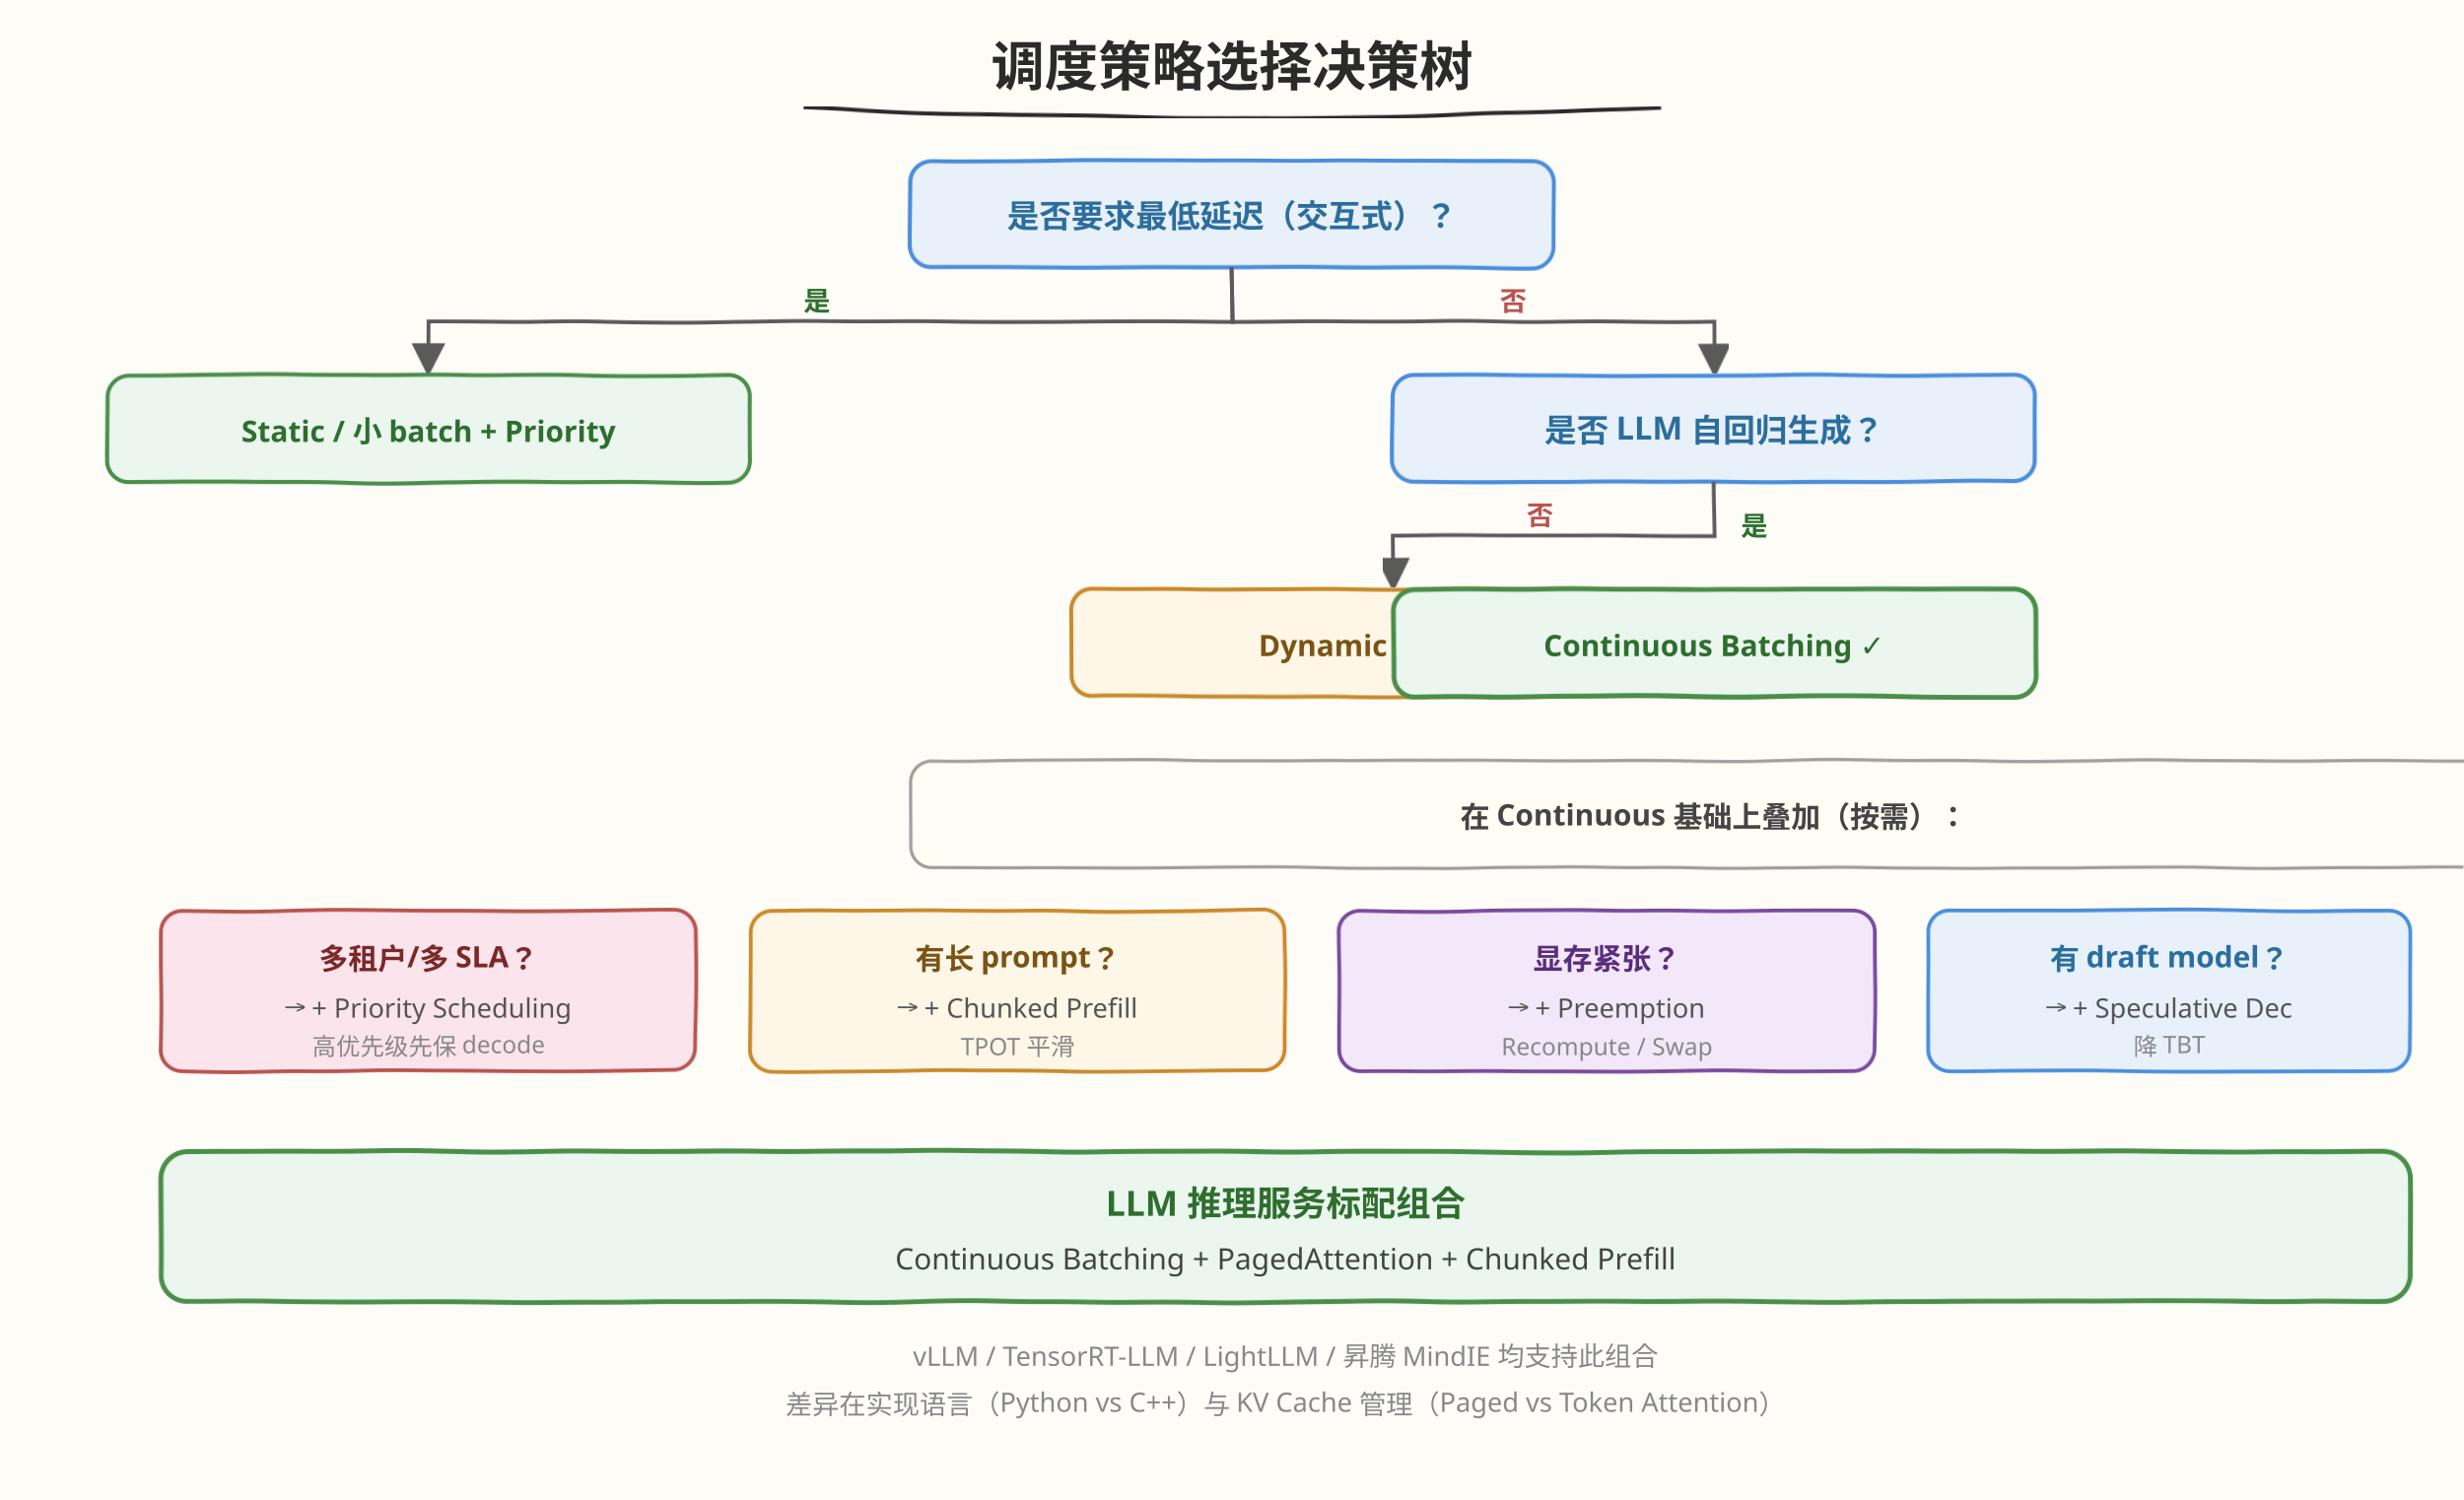
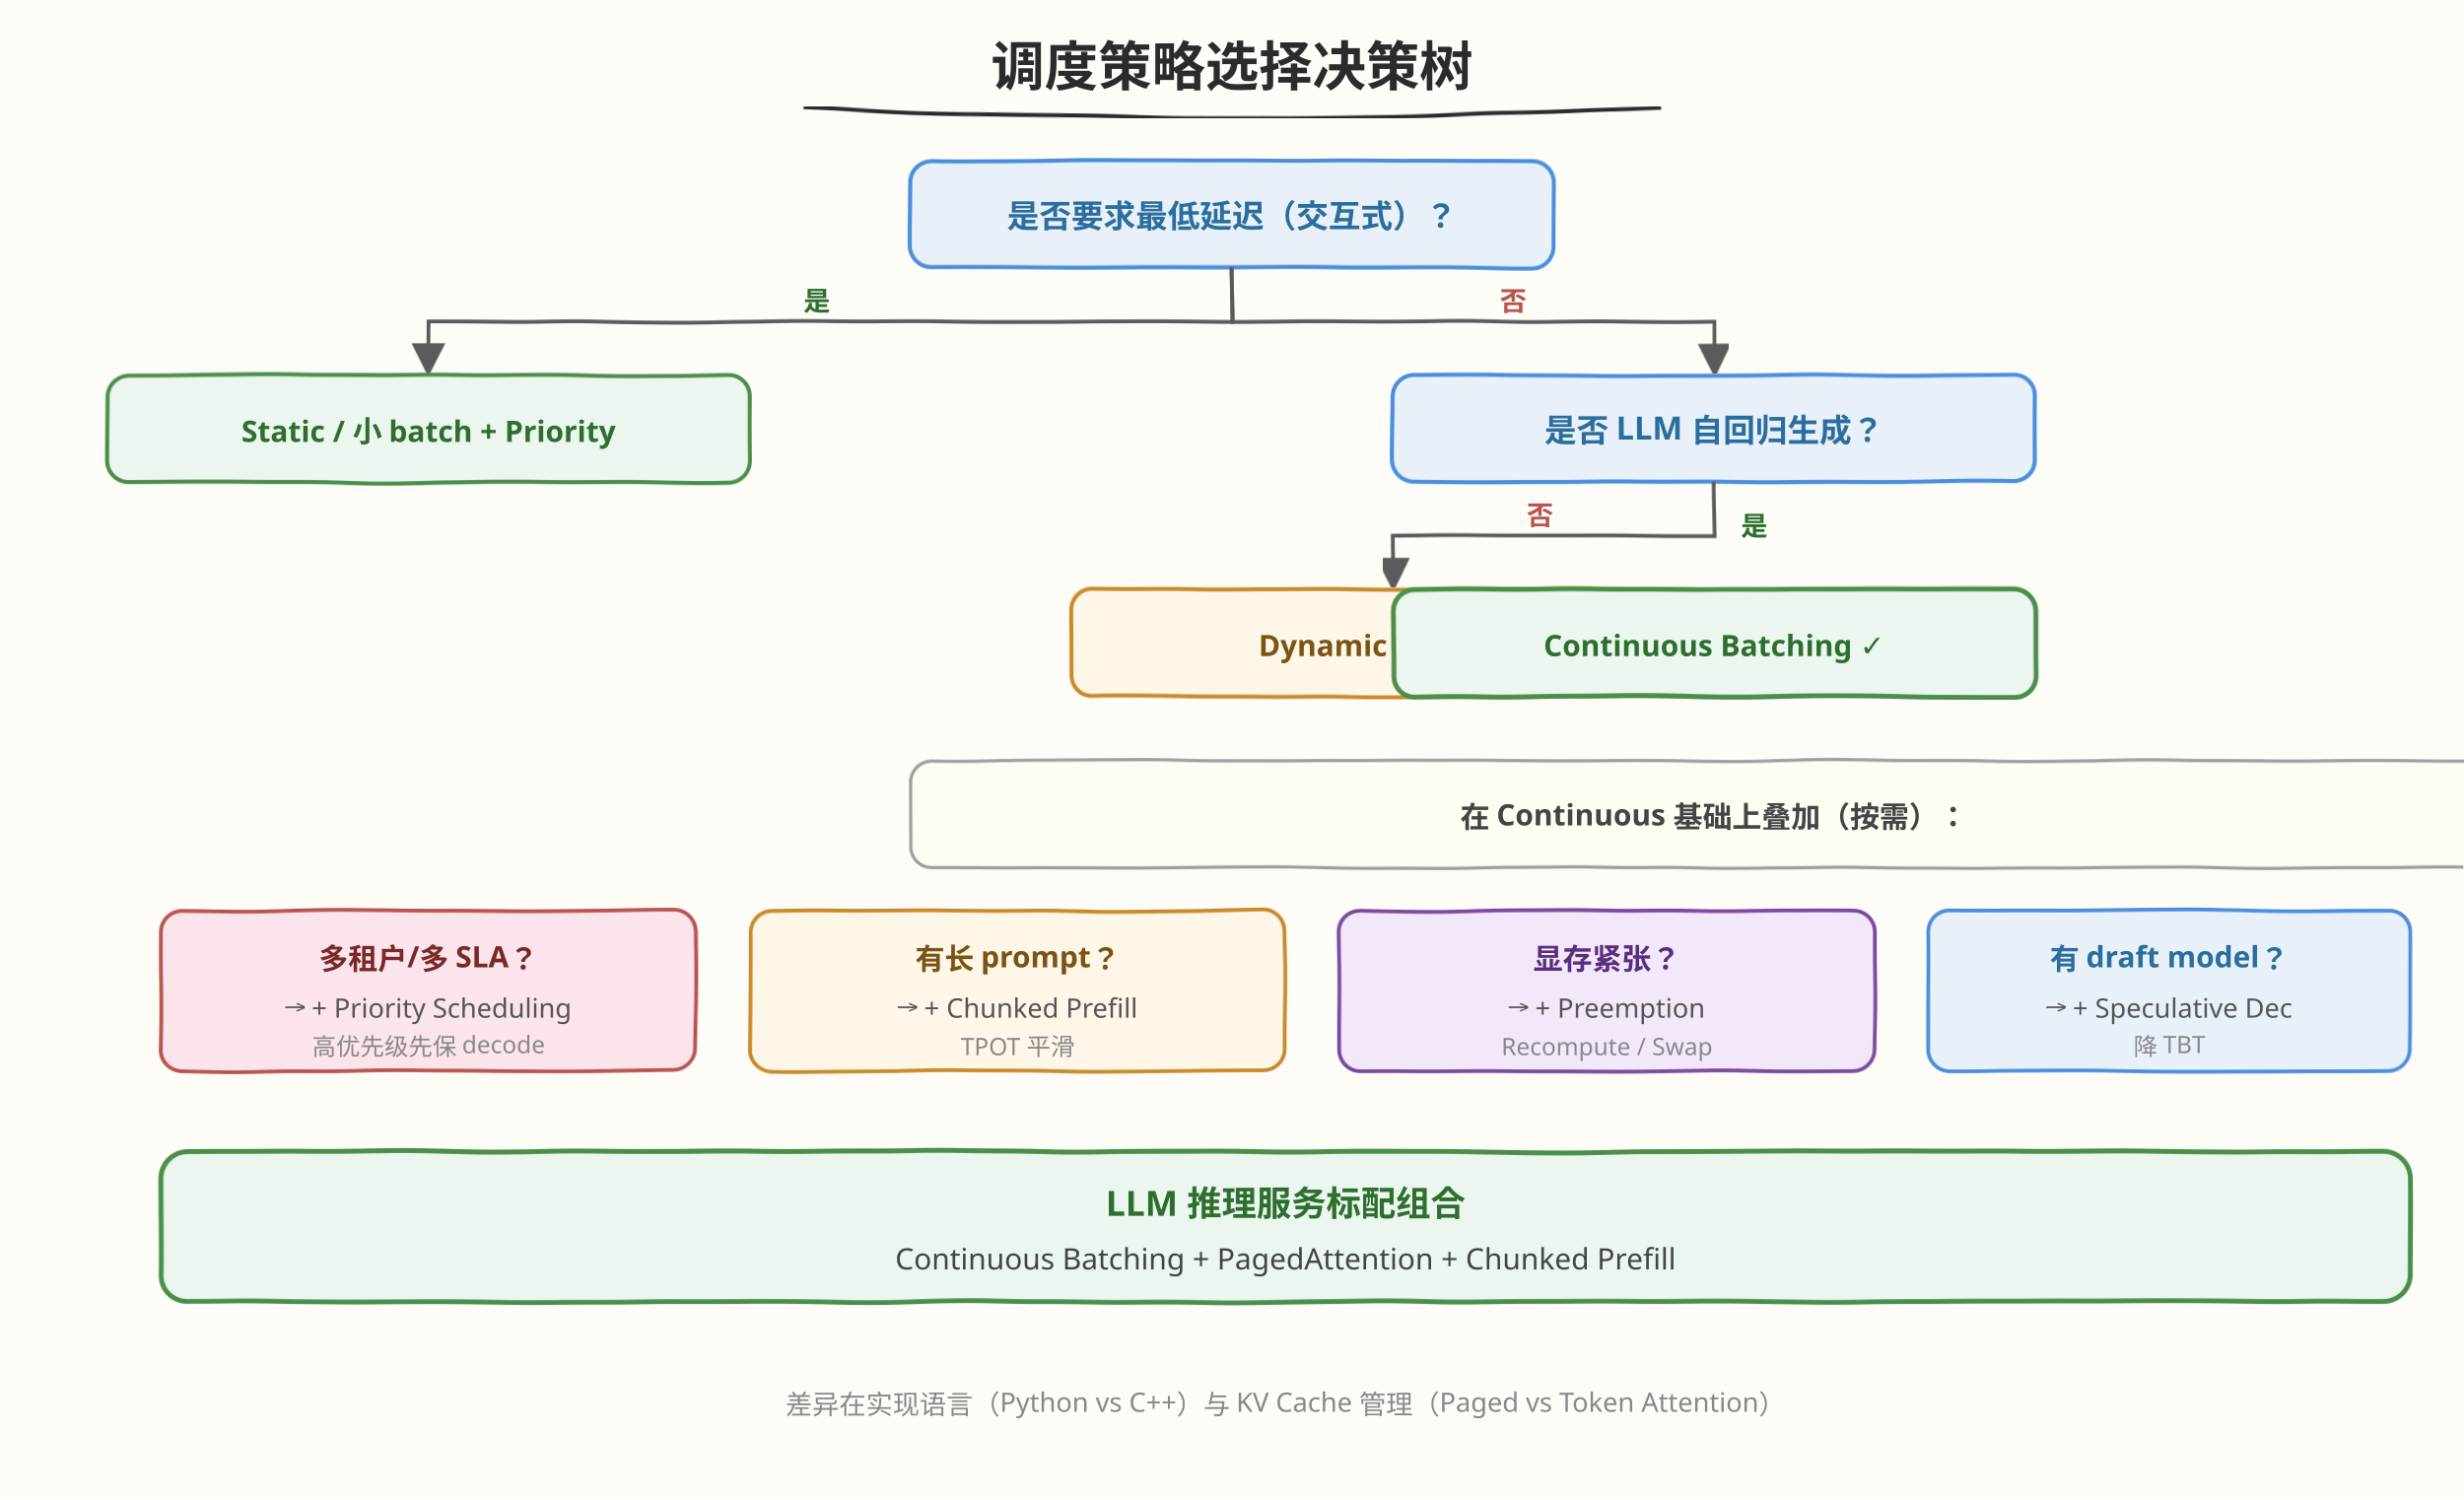
<svg xmlns="http://www.w3.org/2000/svg" viewBox="0 0 920 560" font-family="'Comic Sans MS','Marker Felt','Segoe UI','Kaiti SC',楷体,cursive">
  <defs>
    <filter id="sk" x="-3%" y="-3%" width="106%" height="106%">
      <feTurbulence type="fractalNoise" baseFrequency="0.018" numOctaves="2" seed="55" result="n" />
      <feDisplacementMap in="SourceGraphic" in2="n" scale="1.6" />
    </filter>
    <marker id="ar" markerWidth="9" markerHeight="9" refX="7" refY="4.5" orient="auto">
      <path d="M0,0 L9,4.5 L0,9 z" fill="#5a5a5a" />
    </marker>
  </defs>
  <rect width="920" height="560" fill="#fdfcf7" />
  <text x="460" y="32" text-anchor="middle" font-size="20" font-weight="bold" fill="#2b2b2b">调度策略选择决策树</text>
  <path d="M 300 40 Q 460 48 620 40" stroke="#2b2b2b" stroke-width="1.5" fill="none" filter="url(#sk)" />
  <g filter="url(#sk)">
    <rect x="340" y="60" width="240" height="40" rx="8" fill="#e8f0fa" stroke="#4a8edb" stroke-width="1.5" />
  </g>
  <text x="460" y="85" text-anchor="middle" font-size="12" font-weight="bold" fill="#2b6e9e">是否要求最低延迟（交互式）？</text>
  <path d="M 460 100 L 460 120 L 160 120 L 160 138" stroke="#5a5a5a" stroke-width="1.4" fill="none" marker-end="url(#ar)" filter="url(#sk)" />
  <text x="300" y="116" font-size="10" fill="#2e6e2e" font-weight="bold">是</text>
  <g filter="url(#sk)">
    <rect x="40" y="140" width="240" height="40" rx="8" fill="#eaf6ee" stroke="#4a8e4a" stroke-width="1.5" />
  </g>
  <text x="160" y="165" text-anchor="middle" font-size="11" fill="#2e6e2e" font-weight="bold">Static / 小 batch + Priority</text>
  <path d="M 460 100 L 460 120 L 640 120 L 640 138" stroke="#5a5a5a" stroke-width="1.4" fill="none" marker-end="url(#ar)" filter="url(#sk)" />
  <text x="560" y="116" font-size="10" fill="#b85450" font-weight="bold">否</text>
  <g filter="url(#sk)">
    <rect x="520" y="140" width="240" height="40" rx="8" fill="#e8f0fa" stroke="#4a8edb" stroke-width="1.5" />
  </g>
  <text x="640" y="165" text-anchor="middle" font-size="12" font-weight="bold" fill="#2b6e9e">是否 LLM 自回归生成？</text>
  <path d="M 640 180 L 640 200 L 520 200 L 520 218" stroke="#5a5a5a" stroke-width="1.4" fill="none" marker-end="url(#ar)" filter="url(#sk)" />
  <text x="570" y="196" font-size="10" fill="#b85450" font-weight="bold">否</text>
  <g filter="url(#sk)">
    <rect x="400" y="220" width="240" height="40" rx="8" fill="#fef6e6" stroke="#c98a2b" stroke-width="1.5" />
  </g>
  <text x="520" y="245" text-anchor="middle" font-size="11" fill="#7a5415" font-weight="bold">Dynamic Batching</text>
  <path d="M 640 180 L 640 218" stroke="#5a5a5a" stroke-width="1.4" fill="none" marker-end="url(#ar)" filter="url(#sk)" />
  <text x="650" y="200" font-size="10" fill="#2e6e2e" font-weight="bold">是</text>
  <g filter="url(#sk)">
    <rect x="520" y="220" width="240" height="40" rx="8" fill="#eaf6ee" stroke="#4a8e4a" stroke-width="1.8" />
  </g>
  <text x="640" y="245" text-anchor="middle" font-size="11" fill="#2e6e2e" font-weight="bold">Continuous Batching ✓</text>
  <path d="M 640 260 L 640 282" stroke="#5a5a5a" stroke-width="1.4" fill="none" marker-end="url(#ar)" filter="url(#sk)" />
  <g filter="url(#sk)">
    <rect x="340" y="284" width="600" height="40" rx="8" fill="#fffdf3" stroke="#9e9e9e" stroke-width="1.2" />
  </g>
  <text x="640" y="309" text-anchor="middle" font-size="11" fill="#444" font-weight="bold">在 Continuous 基础上叠加（按需）：</text>
  <g filter="url(#sk)">
    <rect x="60" y="340" width="200" height="60" rx="8" fill="#fce4ec" stroke="#b85450" stroke-width="1.4" />
  </g>
  <text x="160" y="362" text-anchor="middle" font-size="11" font-weight="bold" fill="#7a2828">多租户/多 SLA？</text>
  <text x="160" y="380" text-anchor="middle" font-size="10" fill="#555">→ + Priority Scheduling</text>
  <text x="160" y="394" text-anchor="middle" font-size="9" fill="#888">高优先级先保 decode</text>
  <g filter="url(#sk)">
    <rect x="280" y="340" width="200" height="60" rx="8" fill="#fef6e6" stroke="#c98a2b" stroke-width="1.4" />
  </g>
  <text x="380" y="362" text-anchor="middle" font-size="11" font-weight="bold" fill="#7a5415">有长 prompt？</text>
  <text x="380" y="380" text-anchor="middle" font-size="10" fill="#555">→ + Chunked Prefill</text>
  <text x="380" y="394" text-anchor="middle" font-size="9" fill="#888">TPOT 平滑</text>
  <g filter="url(#sk)">
    <rect x="500" y="340" width="200" height="60" rx="8" fill="#f3e8fa" stroke="#7a4a9e" stroke-width="1.4" />
  </g>
  <text x="600" y="362" text-anchor="middle" font-size="11" font-weight="bold" fill="#5a2e7e">显存紧张？</text>
  <text x="600" y="380" text-anchor="middle" font-size="10" fill="#555">→ + Preemption</text>
  <text x="600" y="394" text-anchor="middle" font-size="9" fill="#888">Recompute / Swap</text>
  <g filter="url(#sk)">
    <rect x="720" y="340" width="180" height="60" rx="8" fill="#e8f0fa" stroke="#4a8edb" stroke-width="1.4" />
  </g>
  <text x="810" y="362" text-anchor="middle" font-size="11" font-weight="bold" fill="#2b6e9e">有 draft model？</text>
  <text x="810" y="380" text-anchor="middle" font-size="10" fill="#555">→ + Speculative Dec</text>
  <text x="810" y="394" text-anchor="middle" font-size="9" fill="#888">降 TBT</text>
  <g filter="url(#sk)">
    <rect x="60" y="430" width="840" height="56" rx="10" fill="#eaf6ee" stroke="#4a8e4a" stroke-width="1.8" />
  </g>
  <text x="480" y="454" text-anchor="middle" font-size="13" font-weight="bold" fill="#2e6e2e">LLM 推理服务标配组合</text>
  <text x="480" y="474" text-anchor="middle" font-size="11" fill="#444">Continuous Batching + PagedAttention + Chunked Prefill</text>
-   <text x="480" y="510" text-anchor="middle" font-size="10" fill="#888">vLLM / TensorRT-LLM / LightLLM / 昇腾 MindIE 均支持此组合</text>
  <text x="480" y="528" text-anchor="middle" font-size="10" fill="#888">差异在实现语言（Python vs C++）与 KV Cache 管理（Paged vs Token Attention）</text>
</svg>
